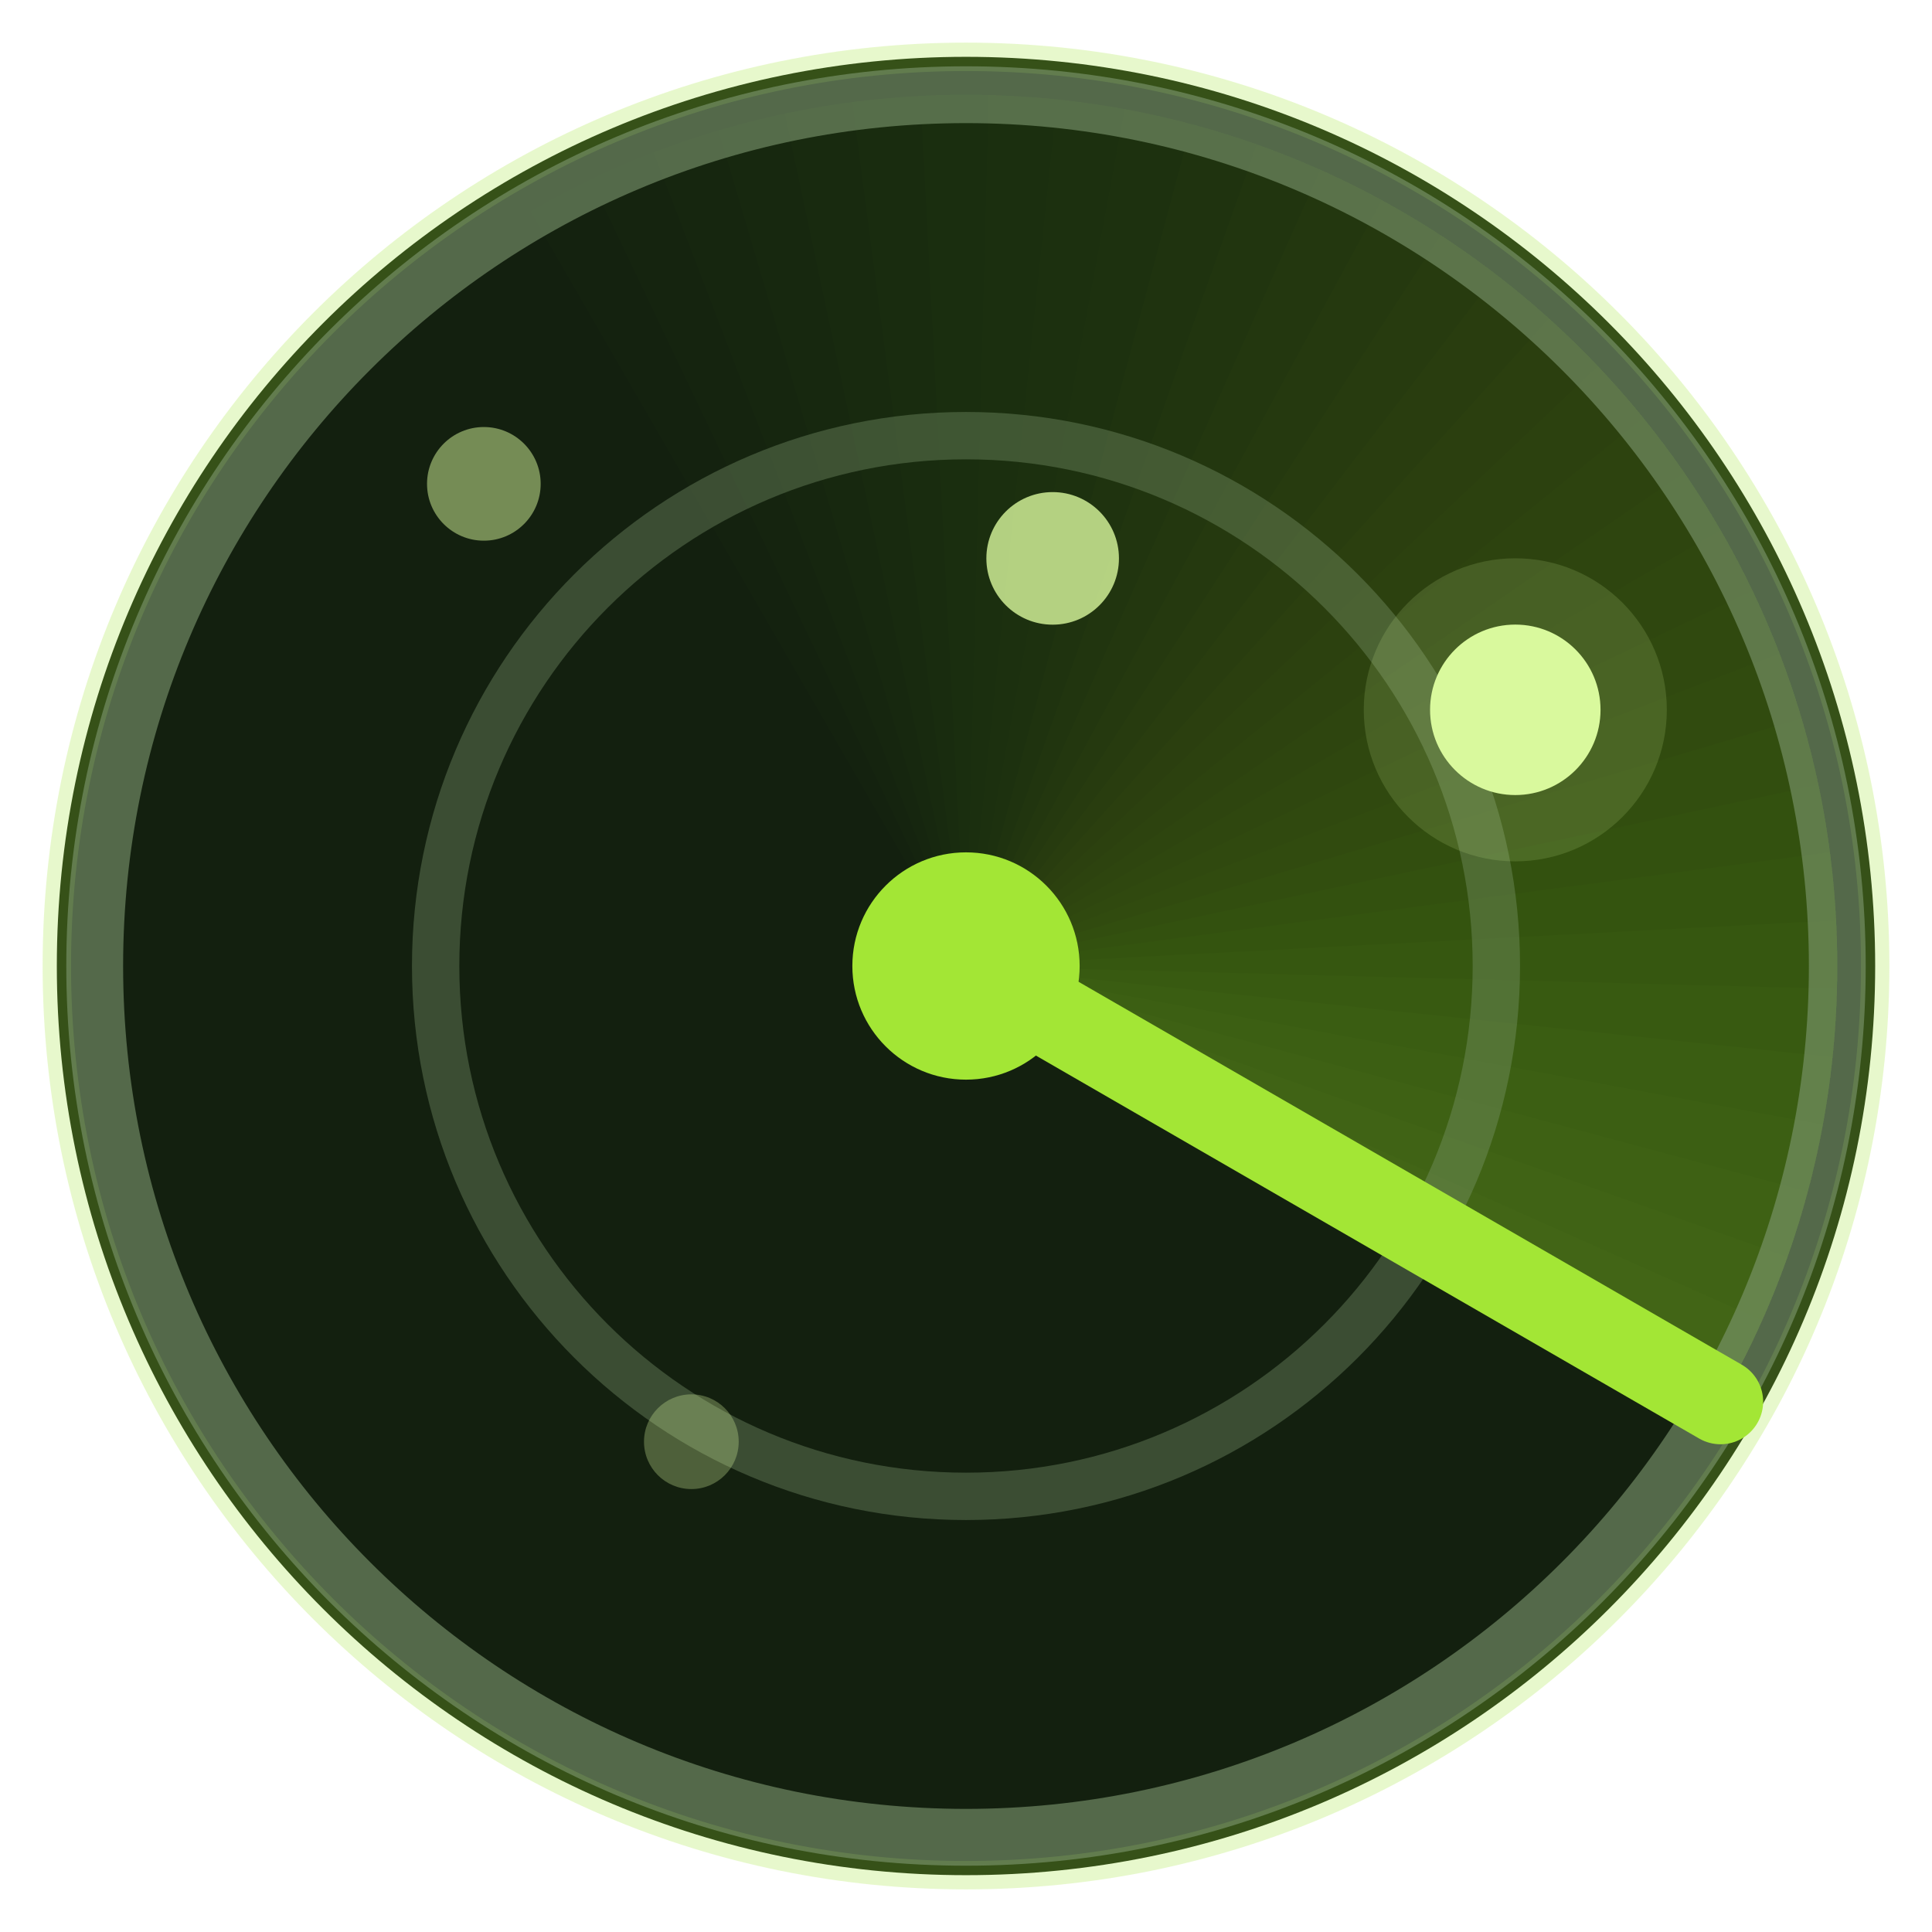
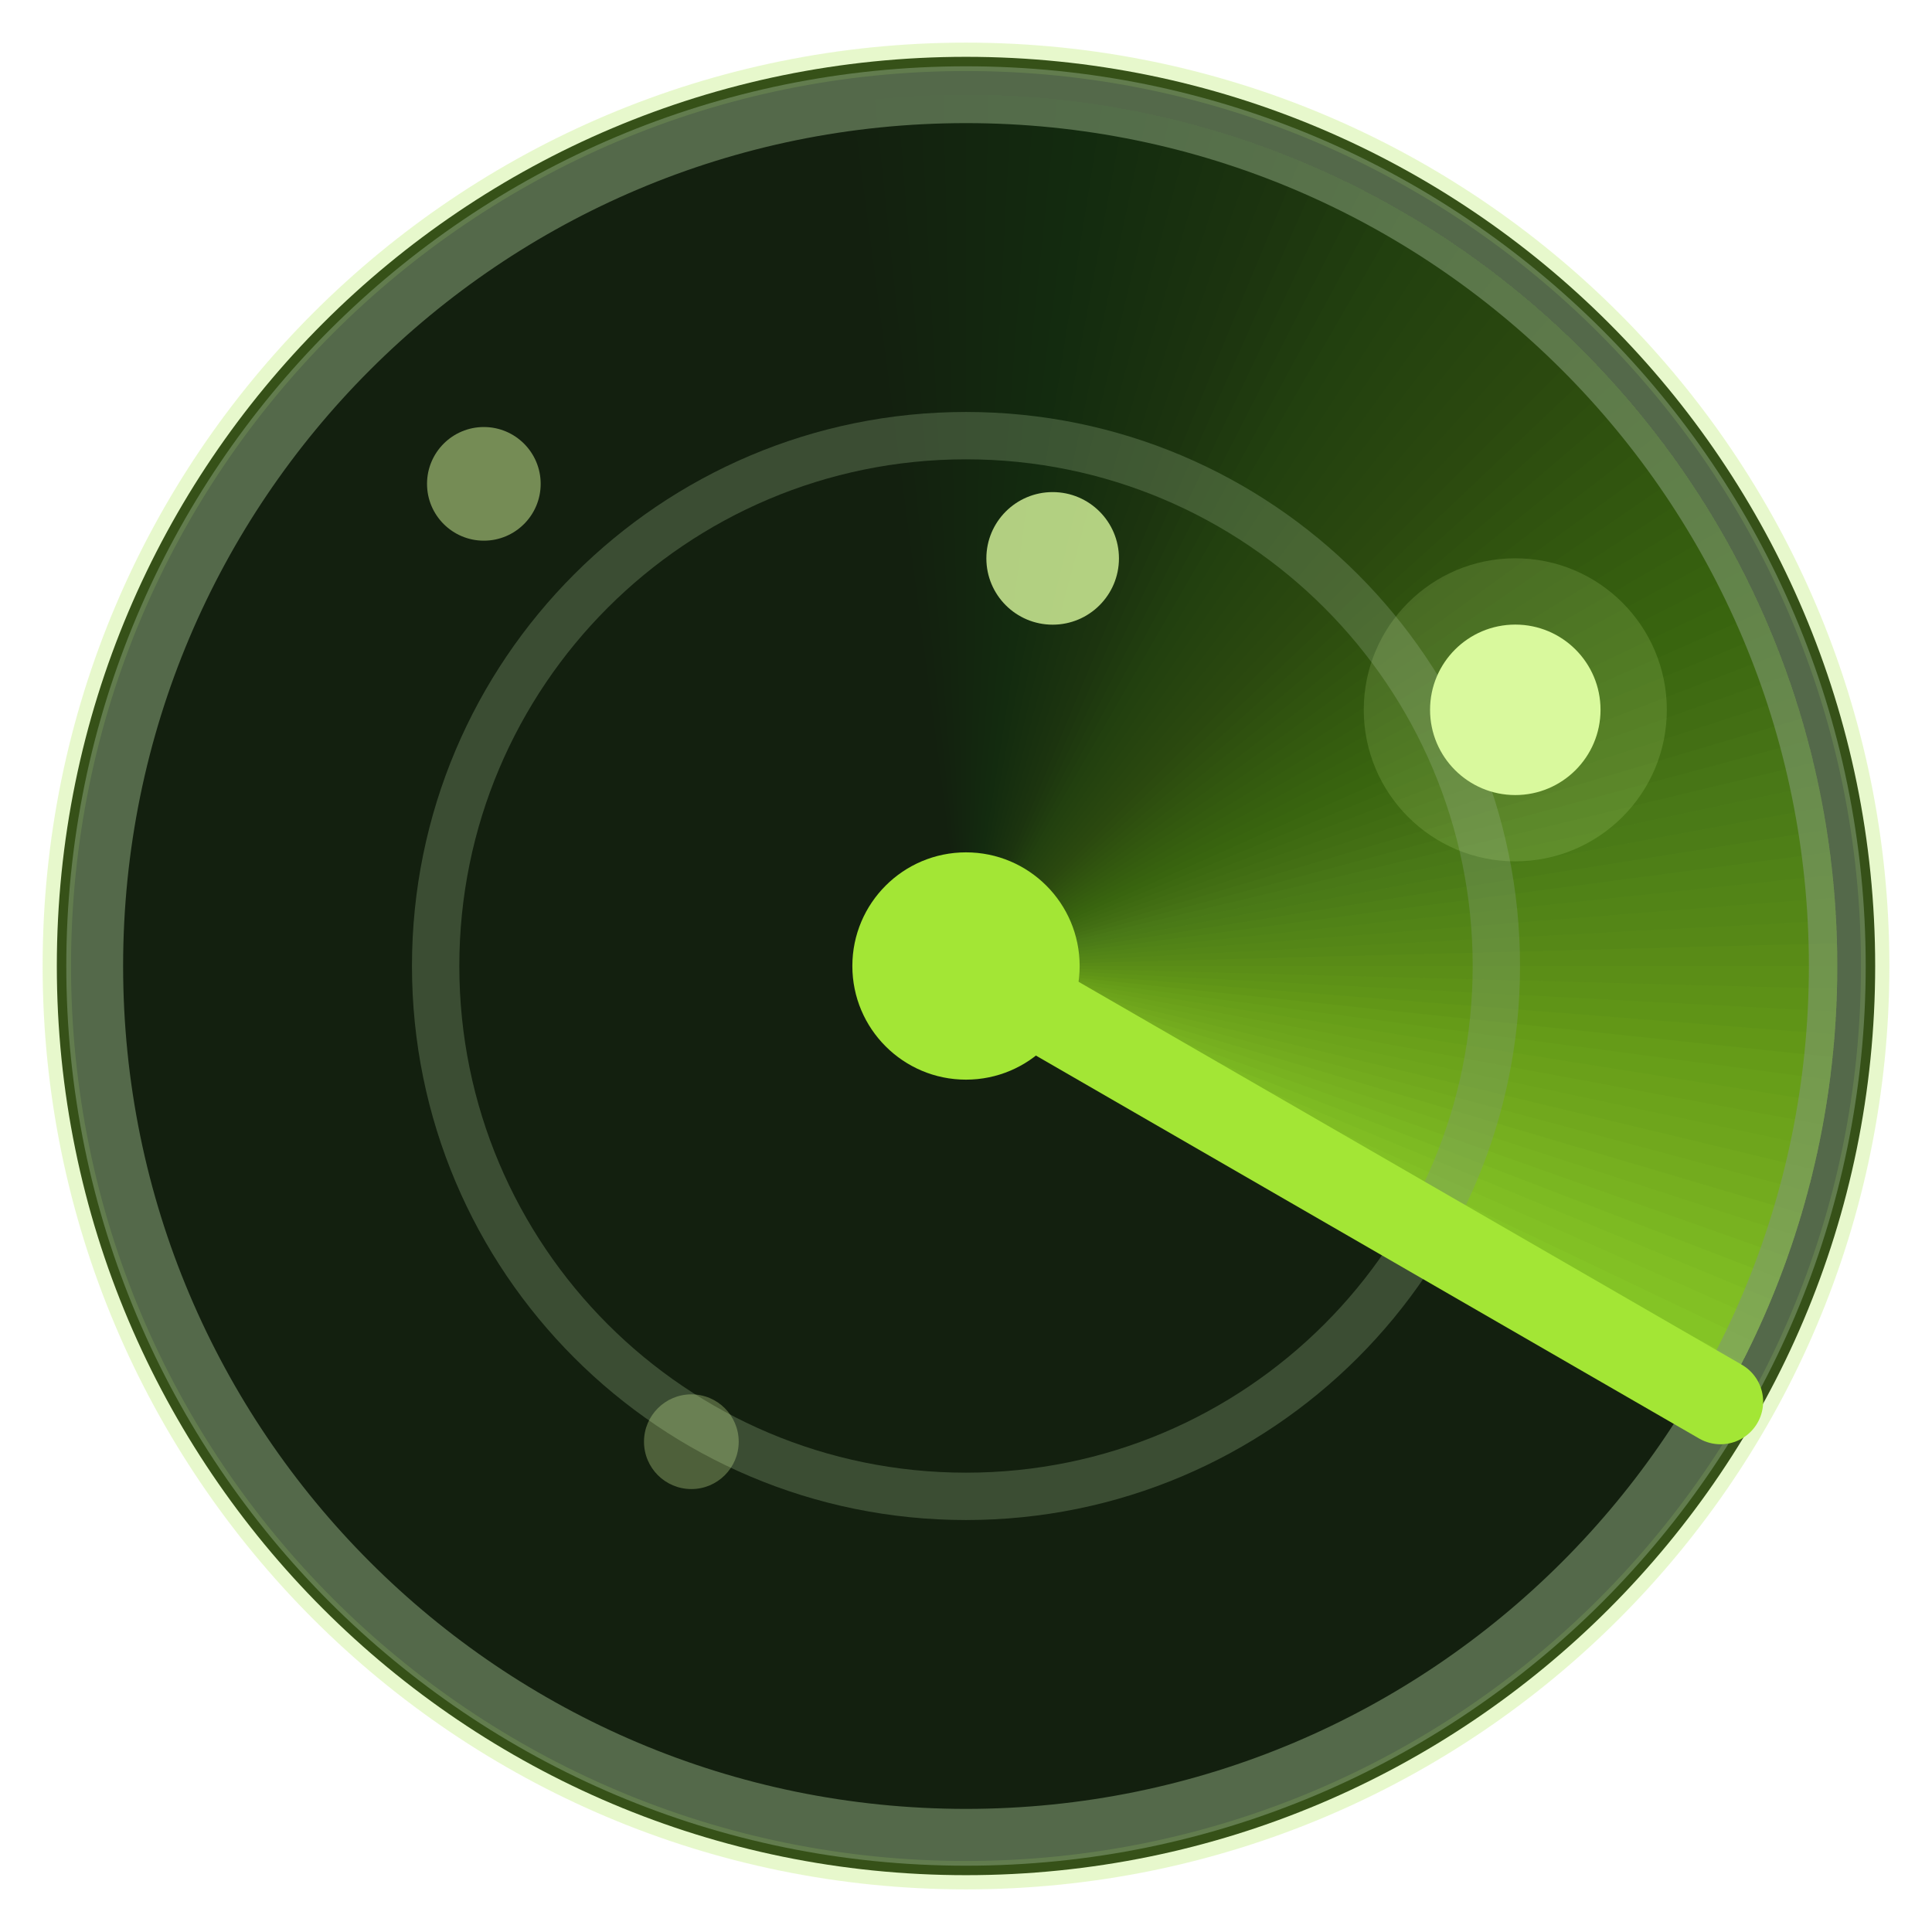
<svg xmlns="http://www.w3.org/2000/svg" width="32" height="32" viewBox="26 26 204 204">
  <defs>
    <clipPath id="disc">
      <circle cx="128" cy="128" r="92" />
    </clipPath>
  </defs>
  <circle id="face" cx="128" cy="128" r="96" fill="#13200f" stroke="#a3e635" stroke-opacity="0.25" stroke-width="3" />
  <g id="sweep" clip-path="url(#disc)">
-     <path d="M128 128 L81.00 46.59 A94 94 0 0 1 209.41 175.00 Z" fill="#a3e635" fill-opacity="0.009" />
-     <path d="M128 128 L87.53 43.16 A94 94 0 0 1 209.41 175.00 Z" fill="#a3e635" fill-opacity="0.009" />
-     <path d="M128 128 L94.31 40.24 A94 94 0 0 1 209.41 175.00 Z" fill="#a3e635" fill-opacity="0.01" />
-     <path d="M128 128 L101.30 37.87 A94 94 0 0 1 209.41 175.00 Z" fill="#a3e635" fill-opacity="0.01" />
-     <path d="M128 128 L108.46 36.05 A94 94 0 0 1 209.41 175.00 Z" fill="#a3e635" fill-opacity="0.011" />
-     <path d="M128 128 L115.73 34.80 A94 94 0 0 1 209.41 175.00 Z" fill="#a3e635" fill-opacity="0.011" />
-     <path d="M128 128 L123.08 34.13 A94 94 0 0 1 209.41 175.00 Z" fill="#a3e635" fill-opacity="0.011" />
-     <path d="M128 128 L130.46 34.03 A94 94 0 0 1 209.41 175.00 Z" fill="#a3e635" fill-opacity="0.012" />
-     <path d="M128 128 L137.83 34.51 A94 94 0 0 1 209.41 175.00 Z" fill="#a3e635" fill-opacity="0.012" />
-     <path d="M128 128 L145.13 35.57 A94 94 0 0 1 209.41 175.00 Z" fill="#a3e635" fill-opacity="0.012" />
-     <path d="M128 128 L152.33 37.20 A94 94 0 0 1 209.41 175.00 Z" fill="#a3e635" fill-opacity="0.013" />
-     <path d="M128 128 L159.38 39.39 A94 94 0 0 1 209.41 175.00 Z" fill="#a3e635" fill-opacity="0.013" />
-     <path d="M128 128 L166.23 42.13 A94 94 0 0 1 209.41 175.00 Z" fill="#a3e635" fill-opacity="0.013" />
-     <path d="M128 128 L172.85 45.39 A94 94 0 0 1 209.41 175.00 Z" fill="#a3e635" fill-opacity="0.014" />
-     <path d="M128 128 L179.20 49.16 A94 94 0 0 1 209.41 175.00 Z" fill="#a3e635" fill-opacity="0.014" />
-     <path d="M128 128 L185.22 53.42 A94 94 0 0 1 209.41 175.00 Z" fill="#a3e635" fill-opacity="0.015" />
-     <path d="M128 128 L190.90 58.14 A94 94 0 0 1 209.41 175.00 Z" fill="#a3e635" fill-opacity="0.015" />
-     <path d="M128 128 L196.19 63.29 A94 94 0 0 1 209.41 175.00 Z" fill="#a3e635" fill-opacity="0.015" />
-     <path d="M128 128 L201.05 68.84 A94 94 0 0 1 209.41 175.00 Z" fill="#a3e635" fill-opacity="0.016" />
-     <path d="M128 128 L205.47 74.76 A94 94 0 0 1 209.41 175.00 Z" fill="#a3e635" fill-opacity="0.016" />
-     <path d="M128 128 L209.41 81.00 A94 94 0 0 1 209.41 175.00 Z" fill="#a3e635" fill-opacity="0.016" />
-     <path d="M128 128 L212.84 87.53 A94 94 0 0 1 209.41 175.00 Z" fill="#a3e635" fill-opacity="0.017" />
-     <path d="M128 128 L215.76 94.31 A94 94 0 0 1 209.41 175.00 Z" fill="#a3e635" fill-opacity="0.017" />
-     <path d="M128 128 L218.13 101.30 A94 94 0 0 1 209.41 175.00 Z" fill="#a3e635" fill-opacity="0.018" />
-     <path d="M128 128 L219.95 108.46 A94 94 0 0 1 209.41 175.00 Z" fill="#a3e635" fill-opacity="0.018" />
-     <path d="M128 128 L221.20 115.73 A94 94 0 0 1 209.41 175.00 Z" fill="#a3e635" fill-opacity="0.018" />
-     <path d="M128 128 L221.87 123.08 A94 94 0 0 1 209.41 175.00 Z" fill="#a3e635" fill-opacity="0.019" />
-     <path d="M128 128 L221.97 130.46 A94 94 0 0 1 209.41 175.00 Z" fill="#a3e635" fill-opacity="0.019" />
-     <path d="M128 128 L221.49 137.83 A94 94 0 0 1 209.41 175.00 Z" fill="#a3e635" fill-opacity="0.019" />
-     <path d="M128 128 L220.43 145.13 A94 94 0 0 1 209.41 175.00 Z" fill="#a3e635" fill-opacity="0.02" />
-     <path d="M128 128 L218.80 152.33 A94 94 0 0 1 209.41 175.00 Z" fill="#a3e635" fill-opacity="0.02" />
-     <path d="M128 128 L216.61 159.38 A94 94 0 0 1 209.41 175.00 Z" fill="#a3e635" fill-opacity="0.021" />
-     <path d="M128 128 L213.87 166.23 A94 94 0 0 1 209.41 175.00 Z" fill="#a3e635" fill-opacity="0.021" />
+     <path d="M128 128 L61.53 61.53 A94 94 0 0 1 209.41 175.00 Z" fill="#a3e635" fill-opacity="0" />
+     <path d="M128 128 L63.29 59.81 A94 94 0 0 1 209.41 175.00 Z" fill="#a3e635" fill-opacity="0" />
+     <path d="M128 128 L65.10 58.14 A94 94 0 0 1 209.41 175.00 Z" fill="#a3e635" fill-opacity="0.001" />
+     <path d="M128 128 L66.95 56.52 A94 94 0 0 1 209.41 175.00 Z" fill="#a3e635" fill-opacity="0.001" />
+     <path d="M128 128 L68.84 54.95 A94 94 0 0 1 209.41 175.00 Z" fill="#a3e635" fill-opacity="0.001" />
+     <path d="M128 128 L70.78 53.42 A94 94 0 0 1 209.41 175.00 Z" fill="#a3e635" fill-opacity="0.001" />
+     <path d="M128 128 L72.75 51.95 A94 94 0 0 1 209.41 175.00 Z" fill="#a3e635" fill-opacity="0.001" />
+     <path d="M128 128 L74.76 50.53 A94 94 0 0 1 209.41 175.00 Z" fill="#a3e635" fill-opacity="0.002" />
+     <path d="M128 128 L76.80 49.16 A94 94 0 0 1 209.41 175.00 Z" fill="#a3e635" fill-opacity="0.002" />
+     <path d="M128 128 L78.89 47.85 A94 94 0 0 1 209.41 175.00 Z" fill="#a3e635" fill-opacity="0.002" />
+     <path d="M128 128 L81.00 46.59 A94 94 0 0 1 209.41 175.00 Z" fill="#a3e635" fill-opacity="0.002" />
+     <path d="M128 128 L83.15 45.39 A94 94 0 0 1 209.41 175.00 Z" fill="#a3e635" fill-opacity="0.002" />
+     <path d="M128 128 L85.32 44.25 A94 94 0 0 1 209.41 175.00 Z" fill="#a3e635" fill-opacity="0.003" />
+     <path d="M128 128 L87.53 43.16 A94 94 0 0 1 209.41 175.00 Z" fill="#a3e635" fill-opacity="0.003" />
+     <path d="M128 128 L89.77 42.13 A94 94 0 0 1 209.41 175.00 Z" fill="#a3e635" fill-opacity="0.003" />
+     <path d="M128 128 L92.03 41.16 A94 94 0 0 1 209.41 175.00 Z" fill="#a3e635" fill-opacity="0.003" />
+     <path d="M128 128 L94.31 40.24 A94 94 0 0 1 209.41 175.00 Z" fill="#a3e635" fill-opacity="0.003" />
+     <path d="M128 128 L96.62 39.39 A94 94 0 0 1 209.41 175.00 Z" fill="#a3e635" fill-opacity="0.003" />
+     <path d="M128 128 L98.95 38.60 A94 94 0 0 1 209.41 175.00 Z" fill="#a3e635" fill-opacity="0.004" />
+     <path d="M128 128 L101.30 37.87 A94 94 0 0 1 209.41 175.00 Z" fill="#a3e635" fill-opacity="0.004" />
+     <path d="M128 128 L103.67 37.20 A94 94 0 0 1 209.41 175.00 Z" fill="#a3e635" fill-opacity="0.004" />
+     <path d="M128 128 L106.06 36.60 A94 94 0 0 1 209.41 175.00 Z" fill="#a3e635" fill-opacity="0.004" />
+     <path d="M128 128 L108.46 36.05 A94 94 0 0 1 209.41 175.00 Z" fill="#a3e635" fill-opacity="0.004" />
+     <path d="M128 128 L110.87 35.57 A94 94 0 0 1 209.41 175.00 Z" fill="#a3e635" fill-opacity="0.004" />
+     <path d="M128 128 L113.30 35.16 A94 94 0 0 1 209.41 175.00 Z" fill="#a3e635" fill-opacity="0.004" />
+     <path d="M128 128 L115.73 34.80 A94 94 0 0 1 209.41 175.00 Z" fill="#a3e635" fill-opacity="0.005" />
+     <path d="M128 128 L118.17 34.51 A94 94 0 0 1 209.41 175.00 Z" fill="#a3e635" fill-opacity="0.005" />
+     <path d="M128 128 L120.62 34.29 A94 94 0 0 1 209.41 175.00 Z" fill="#a3e635" fill-opacity="0.005" />
+     <path d="M128 128 L123.08 34.13 A94 94 0 0 1 209.41 175.00 Z" fill="#a3e635" fill-opacity="0.005" />
+     <path d="M128 128 L125.54 34.03 A94 94 0 0 1 209.41 175.00 Z" fill="#a3e635" fill-opacity="0.005" />
+     <path d="M128 128 L128.00 34.00 A94 94 0 0 1 209.41 175.00 Z" fill="#a3e635" fill-opacity="0.006" />
+     <path d="M128 128 L130.46 34.03 A94 94 0 0 1 209.41 175.00 Z" fill="#a3e635" fill-opacity="0.006" />
+     <path d="M128 128 L132.92 34.13 A94 94 0 0 1 209.41 175.00 Z" fill="#a3e635" fill-opacity="0.006" />
+     <path d="M128 128 L135.38 34.29 A94 94 0 0 1 209.41 175.00 Z" fill="#a3e635" fill-opacity="0.006" />
+     <path d="M128 128 L137.83 34.51 A94 94 0 0 1 209.41 175.00 Z" fill="#a3e635" fill-opacity="0.006" />
+     <path d="M128 128 L140.27 34.80 A94 94 0 0 1 209.41 175.00 Z" fill="#a3e635" fill-opacity="0.006" />
+     <path d="M128 128 L142.70 35.16 A94 94 0 0 1 209.41 175.00 Z" fill="#a3e635" fill-opacity="0.007" />
+     <path d="M128 128 L145.13 35.57 A94 94 0 0 1 209.41 175.00 Z" fill="#a3e635" fill-opacity="0.007" />
+     <path d="M128 128 L147.54 36.05 A94 94 0 0 1 209.41 175.00 Z" fill="#a3e635" fill-opacity="0.007" />
+     <path d="M128 128 L149.94 36.60 A94 94 0 0 1 209.41 175.00 Z" fill="#a3e635" fill-opacity="0.007" />
+     <path d="M128 128 L152.33 37.20 A94 94 0 0 1 209.41 175.00 Z" fill="#a3e635" fill-opacity="0.007" />
+     <path d="M128 128 L154.70 37.87 A94 94 0 0 1 209.41 175.00 Z" fill="#a3e635" fill-opacity="0.008" />
+     <path d="M128 128 L157.05 38.60 A94 94 0 0 1 209.41 175.00 Z" fill="#a3e635" fill-opacity="0.008" />
+     <path d="M128 128 L159.38 39.39 A94 94 0 0 1 209.41 175.00 Z" fill="#a3e635" fill-opacity="0.008" />
+     <path d="M128 128 L161.69 40.24 A94 94 0 0 1 209.41 175.00 Z" fill="#a3e635" fill-opacity="0.008" />
+     <path d="M128 128 L163.97 41.16 A94 94 0 0 1 209.41 175.00 Z" fill="#a3e635" fill-opacity="0.009" />
+     <path d="M128 128 L166.23 42.13 A94 94 0 0 1 209.41 175.00 Z" fill="#a3e635" fill-opacity="0.009" />
+     <path d="M128 128 L168.47 43.16 A94 94 0 0 1 209.41 175.00 Z" fill="#a3e635" fill-opacity="0.009" />
+     <path d="M128 128 L170.68 44.25 A94 94 0 0 1 209.41 175.00 Z" fill="#a3e635" fill-opacity="0.009" />
+     <path d="M128 128 L172.85 45.39 A94 94 0 0 1 209.41 175.00 Z" fill="#a3e635" fill-opacity="0.01" />
+     <path d="M128 128 L175.00 46.59 A94 94 0 0 1 209.41 175.00 Z" fill="#a3e635" fill-opacity="0.01" />
+     <path d="M128 128 L177.11 47.85 A94 94 0 0 1 209.41 175.00 Z" fill="#a3e635" fill-opacity="0.01" />
+     <path d="M128 128 L179.20 49.16 A94 94 0 0 1 209.41 175.00 Z" fill="#a3e635" fill-opacity="0.01" />
+     <path d="M128 128 L181.24 50.53 A94 94 0 0 1 209.41 175.00 Z" fill="#a3e635" fill-opacity="0.011" />
+     <path d="M128 128 L183.25 51.95 A94 94 0 0 1 209.41 175.00 Z" fill="#a3e635" fill-opacity="0.011" />
+     <path d="M128 128 L185.22 53.42 A94 94 0 0 1 209.41 175.00 Z" fill="#a3e635" fill-opacity="0.011" />
+     <path d="M128 128 L187.16 54.95 A94 94 0 0 1 209.41 175.00 Z" fill="#a3e635" fill-opacity="0.011" />
+     <path d="M128 128 L189.05 56.52 A94 94 0 0 1 209.41 175.00 Z" fill="#a3e635" fill-opacity="0.012" />
+     <path d="M128 128 L190.90 58.14 A94 94 0 0 1 209.41 175.00 Z" fill="#a3e635" fill-opacity="0.012" />
+     <path d="M128 128 L192.71 59.81 A94 94 0 0 1 209.41 175.00 Z" fill="#a3e635" fill-opacity="0.012" />
+     <path d="M128 128 L194.47 61.53 A94 94 0 0 1 209.41 175.00 Z" fill="#a3e635" fill-opacity="0.013" />
+     <path d="M128 128 L196.19 63.29 A94 94 0 0 1 209.41 175.00 Z" fill="#a3e635" fill-opacity="0.013" />
+     <path d="M128 128 L197.86 65.10 A94 94 0 0 1 209.41 175.00 Z" fill="#a3e635" fill-opacity="0.013" />
+     <path d="M128 128 L199.48 66.95 A94 94 0 0 1 209.41 175.00 Z" fill="#a3e635" fill-opacity="0.014" />
+     <path d="M128 128 L201.05 68.84 A94 94 0 0 1 209.41 175.00 Z" fill="#a3e635" fill-opacity="0.014" />
+     <path d="M128 128 L202.58 70.78 A94 94 0 0 1 209.41 175.00 Z" fill="#a3e635" fill-opacity="0.015" />
+     <path d="M128 128 L204.05 72.75 A94 94 0 0 1 209.41 175.00 Z" fill="#a3e635" fill-opacity="0.015" />
+     <path d="M128 128 L205.47 74.76 A94 94 0 0 1 209.41 175.00 Z" fill="#a3e635" fill-opacity="0.015" />
+     <path d="M128 128 L206.84 76.80 A94 94 0 0 1 209.41 175.00 Z" fill="#a3e635" fill-opacity="0.016" />
+     <path d="M128 128 L208.15 78.89 A94 94 0 0 1 209.41 175.00 Z" fill="#a3e635" fill-opacity="0.016" />
+     <path d="M128 128 L209.41 81.00 A94 94 0 0 1 209.41 175.00 Z" fill="#a3e635" fill-opacity="0.017" />
+     <path d="M128 128 L210.61 83.15 A94 94 0 0 1 209.41 175.00 Z" fill="#a3e635" fill-opacity="0.017" />
+     <path d="M128 128 L211.75 85.32 A94 94 0 0 1 209.41 175.00 Z" fill="#a3e635" fill-opacity="0.018" />
+     <path d="M128 128 L212.84 87.53 A94 94 0 0 1 209.41 175.00 Z" fill="#a3e635" fill-opacity="0.018" />
+     <path d="M128 128 L213.87 89.77 A94 94 0 0 1 209.41 175.00 Z" fill="#a3e635" fill-opacity="0.019" />
+     <path d="M128 128 L214.84 92.03 A94 94 0 0 1 209.41 175.00 Z" fill="#a3e635" fill-opacity="0.019" />
+     <path d="M128 128 L215.76 94.31 A94 94 0 0 1 209.41 175.00 Z" fill="#a3e635" fill-opacity="0.02" />
+     <path d="M128 128 L216.61 96.62 A94 94 0 0 1 209.41 175.00 Z" fill="#a3e635" fill-opacity="0.021" />
+     <path d="M128 128 L217.40 98.95 A94 94 0 0 1 209.41 175.00 Z" fill="#a3e635" fill-opacity="0.021" />
+     <path d="M128 128 L218.13 101.30 A94 94 0 0 1 209.41 175.00 Z" fill="#a3e635" fill-opacity="0.022" />
+     <path d="M128 128 L218.80 103.67 A94 94 0 0 1 209.41 175.00 Z" fill="#a3e635" fill-opacity="0.022" />
+     <path d="M128 128 L219.40 106.06 A94 94 0 0 1 209.41 175.00 Z" fill="#a3e635" fill-opacity="0.023" />
+     <path d="M128 128 L219.95 108.46 A94 94 0 0 1 209.41 175.00 Z" fill="#a3e635" fill-opacity="0.024" />
+     <path d="M128 128 L220.43 110.87 A94 94 0 0 1 209.41 175.00 Z" fill="#a3e635" fill-opacity="0.025" />
+     <path d="M128 128 L220.84 113.30 A94 94 0 0 1 209.41 175.00 Z" fill="#a3e635" fill-opacity="0.026" />
+     <path d="M128 128 L221.20 115.73 A94 94 0 0 1 209.41 175.00 Z" fill="#a3e635" fill-opacity="0.027" />
+     <path d="M128 128 L221.49 118.17 A94 94 0 0 1 209.41 175.00 Z" fill="#a3e635" fill-opacity="0.028" />
+     <path d="M128 128 L221.71 120.62 A94 94 0 0 1 209.41 175.00 Z" fill="#a3e635" fill-opacity="0.029" />
+     <path d="M128 128 L221.87 123.08 A94 94 0 0 1 209.41 175.00 Z" fill="#a3e635" fill-opacity="0.03" />
+     <path d="M128 128 L221.97 125.54 A94 94 0 0 1 209.41 175.00 Z" fill="#a3e635" fill-opacity="0.031" />
+     <path d="M128 128 L222.00 128.00 A94 94 0 0 1 209.41 175.00 Z" fill="#a3e635" fill-opacity="0.032" />
+     <path d="M128 128 L221.97 130.46 A94 94 0 0 1 209.41 175.00 Z" fill="#a3e635" fill-opacity="0.034" />
+     <path d="M128 128 L221.87 132.92 A94 94 0 0 1 209.41 175.00 Z" fill="#a3e635" fill-opacity="0.035" />
+     <path d="M128 128 L221.71 135.38 A94 94 0 0 1 209.41 175.00 Z" fill="#a3e635" fill-opacity="0.037" />
+     <path d="M128 128 L221.49 137.83 A94 94 0 0 1 209.41 175.00 Z" fill="#a3e635" fill-opacity="0.039" />
+     <path d="M128 128 L221.20 140.27 A94 94 0 0 1 209.41 175.00 Z" fill="#a3e635" fill-opacity="0.041" />
+     <path d="M128 128 L220.84 142.70 A94 94 0 0 1 209.41 175.00 Z" fill="#a3e635" fill-opacity="0.043" />
+     <path d="M128 128 L220.43 145.13 A94 94 0 0 1 209.41 175.00 Z" fill="#a3e635" fill-opacity="0.045" />
+     <path d="M128 128 L219.95 147.54 A94 94 0 0 1 209.41 175.00 Z" fill="#a3e635" fill-opacity="0.047" />
+     <path d="M128 128 L219.40 149.94 A94 94 0 0 1 209.41 175.00 Z" fill="#a3e635" fill-opacity="0.05" />
+     <path d="M128 128 L218.80 152.33 A94 94 0 0 1 209.41 175.00 Z" fill="#a3e635" fill-opacity="0.053" />
+     <path d="M128 128 L218.13 154.70 A94 94 0 0 1 209.41 175.00 Z" fill="#a3e635" fill-opacity="0.057" />
+     <path d="M128 128 L217.40 157.05 A94 94 0 0 1 209.41 175.00 Z" fill="#a3e635" fill-opacity="0.06" />
+     <path d="M128 128 L216.61 159.38 A94 94 0 0 1 209.41 175.00 Z" fill="#a3e635" fill-opacity="0.065" />
+     <path d="M128 128 L215.76 161.69 A94 94 0 0 1 209.41 175.00 Z" fill="#a3e635" fill-opacity="0.07" />
+     <path d="M128 128 L214.84 163.97 A94 94 0 0 1 209.41 175.00 Z" fill="#a3e635" fill-opacity="0.076" />
+     <path d="M128 128 L213.87 166.23 A94 94 0 0 1 209.41 175.00 Z" fill="#a3e635" fill-opacity="0.083" />
+     <path d="M128 128 L212.84 168.47 A94 94 0 0 1 209.41 175.00 Z" fill="#a3e635" fill-opacity="0.091" />
+     <path d="M128 128 L211.75 170.68 A94 94 0 0 1 209.41 175.00 Z" fill="#a3e635" fill-opacity="0.101" />
+     <path d="M128 128 L210.61 172.85 A94 94 0 0 1 209.41 175.00 Z" fill="#a3e635" fill-opacity="0.113" />
  </g>
  <circle id="ring-outer" cx="128" cy="128" r="92" fill="none" stroke="#7f9a72" stroke-opacity="0.6" stroke-width="6" />
  <circle id="ring-inner" cx="128" cy="128" r="56" fill="none" stroke="#7f9a72" stroke-opacity="0.37" stroke-width="5" />
  <path id="beam" d="M128 128 L207.67 174.00" stroke="#a3e635" stroke-width="9" stroke-linecap="round" />
  <circle id="blip-halo" cx="186.00" cy="100.95" r="16" fill="#d9f99d" fill-opacity="0.15" />
  <circle id="blip" cx="186.00" cy="100.95" r="9" fill="#d9f99d" />
  <circle id="blip-second" cx="137.15" cy="84.96" r="7" fill="#d9f99d" fill-opacity="0.8" />
  <circle id="blip-faint" cx="77.09" cy="77.09" r="6" fill="#d9f99d" fill-opacity="0.5" />
  <circle id="blip-old" cx="99.00" cy="178.23" r="5" fill="#d9f99d" fill-opacity="0.3" />
  <circle id="centre" cx="128" cy="128" r="12" fill="#a3e635" />
</svg>
